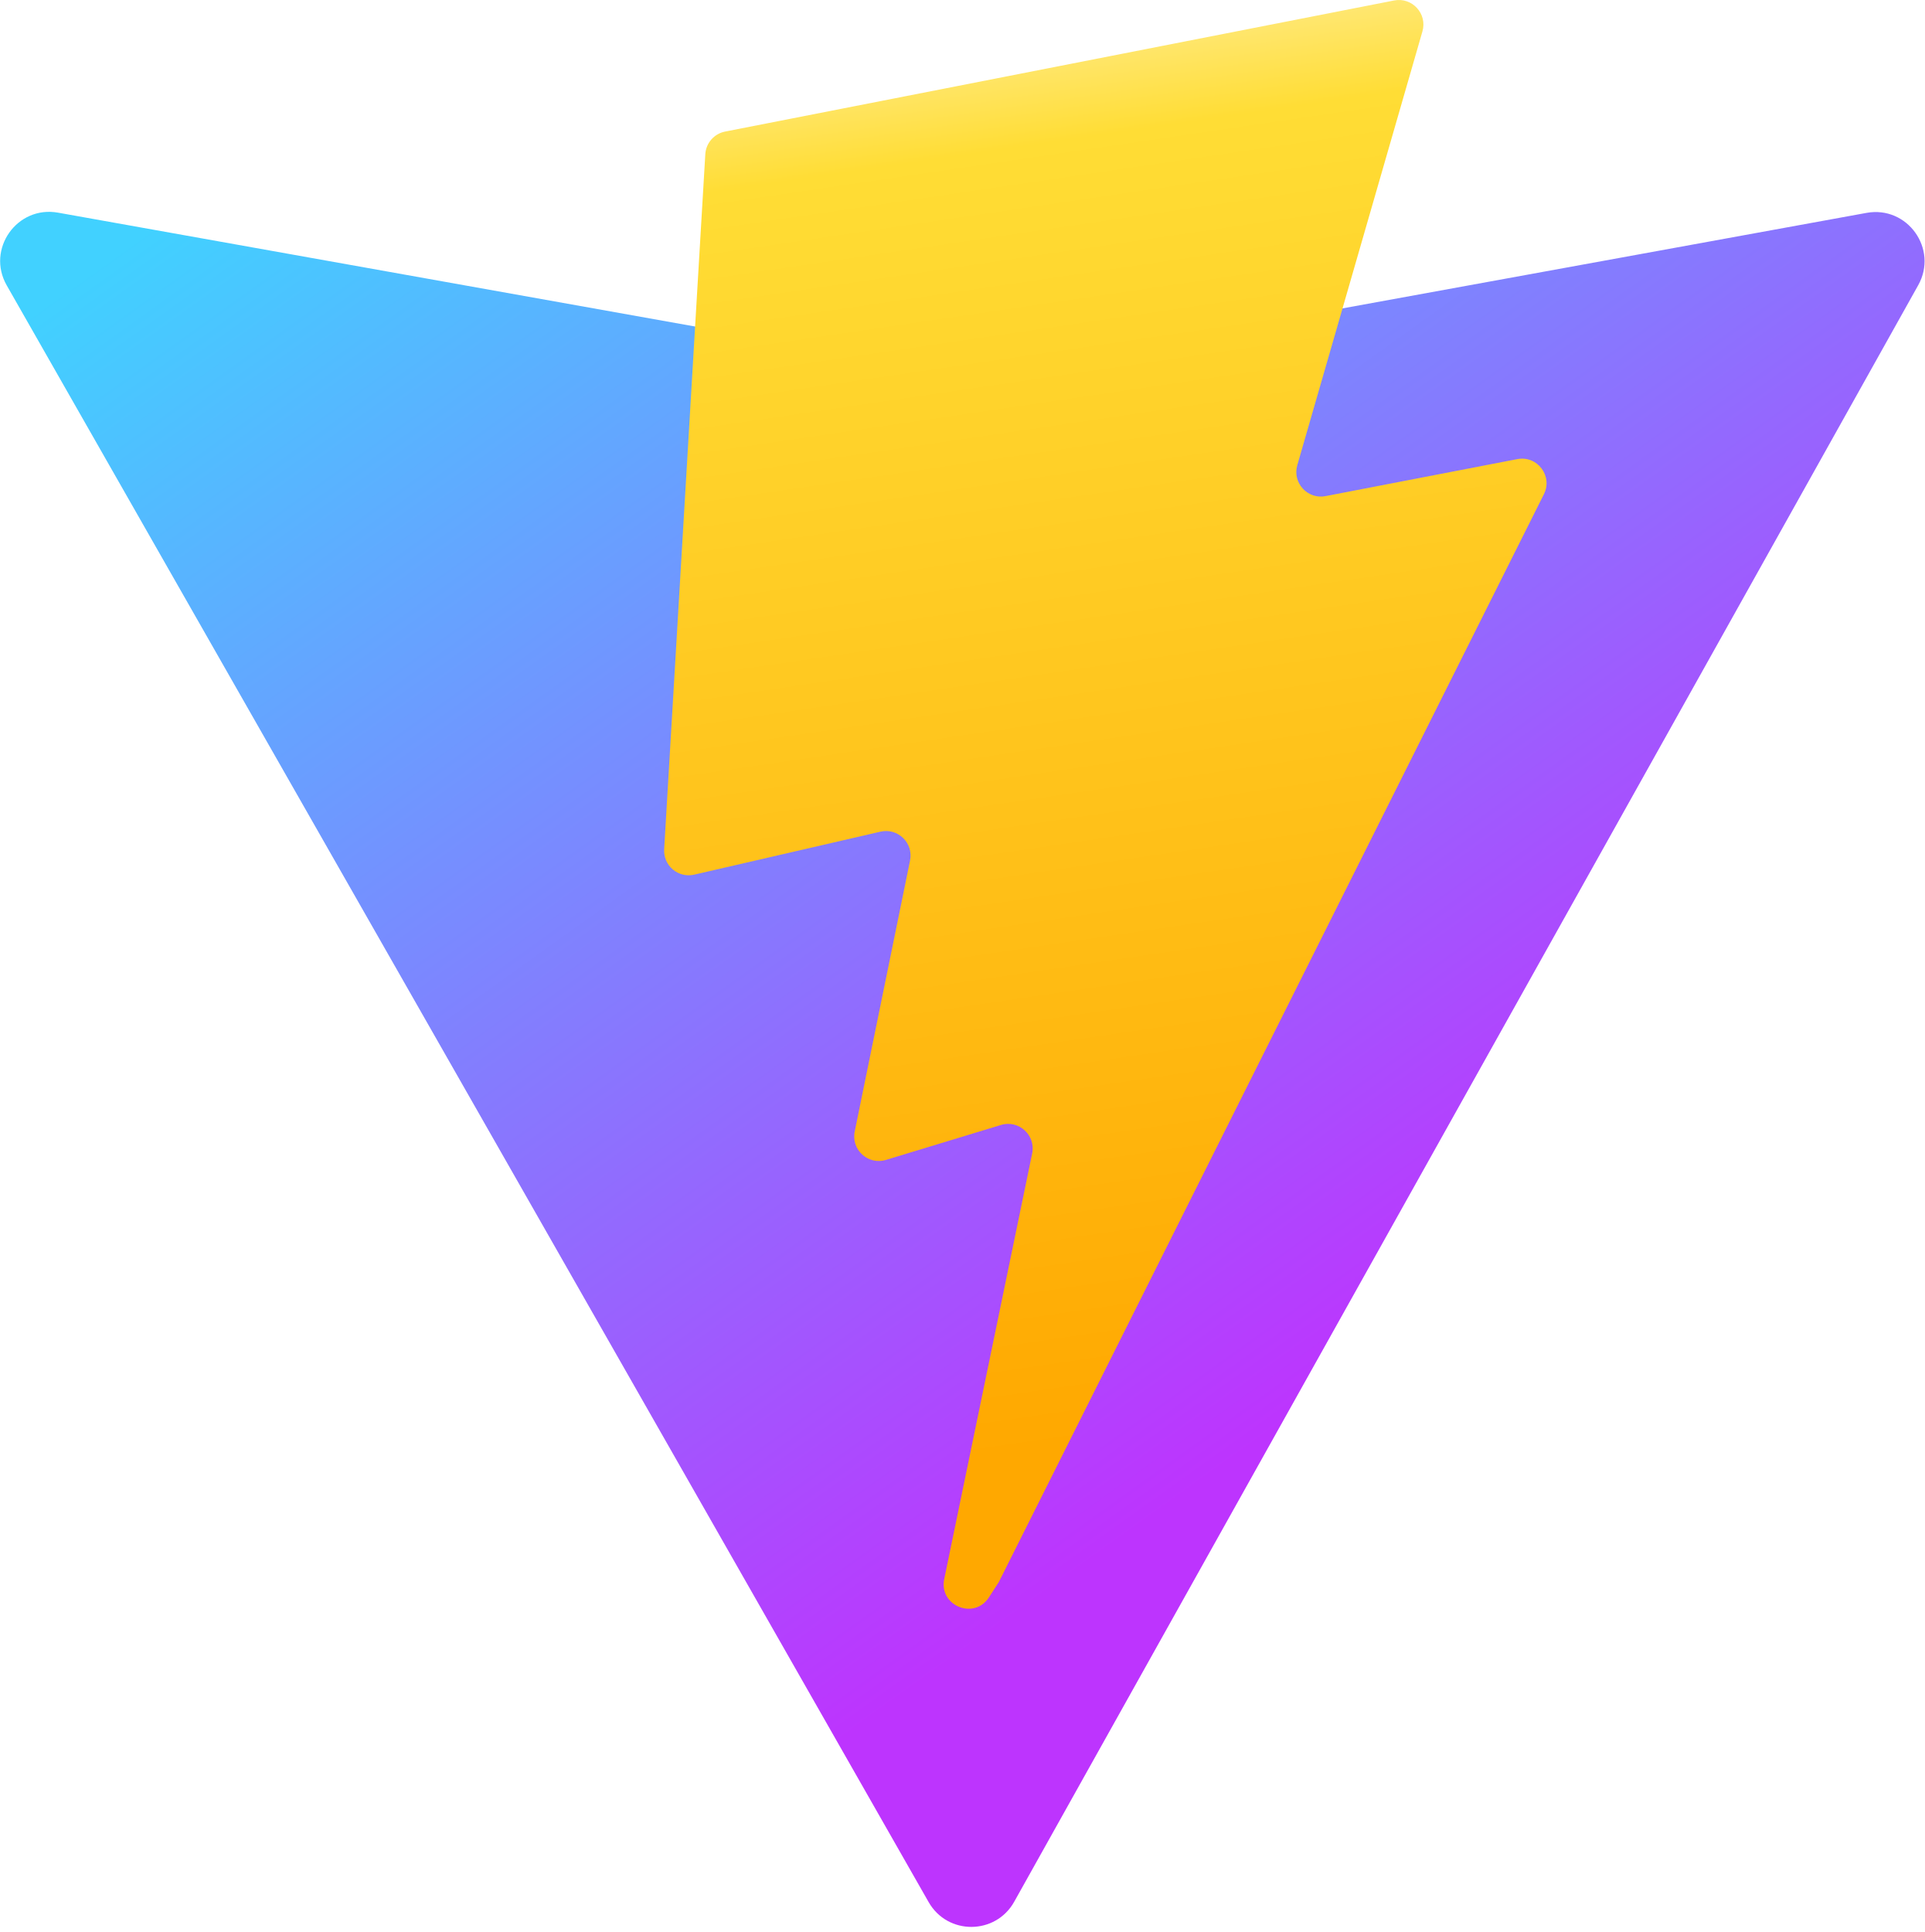
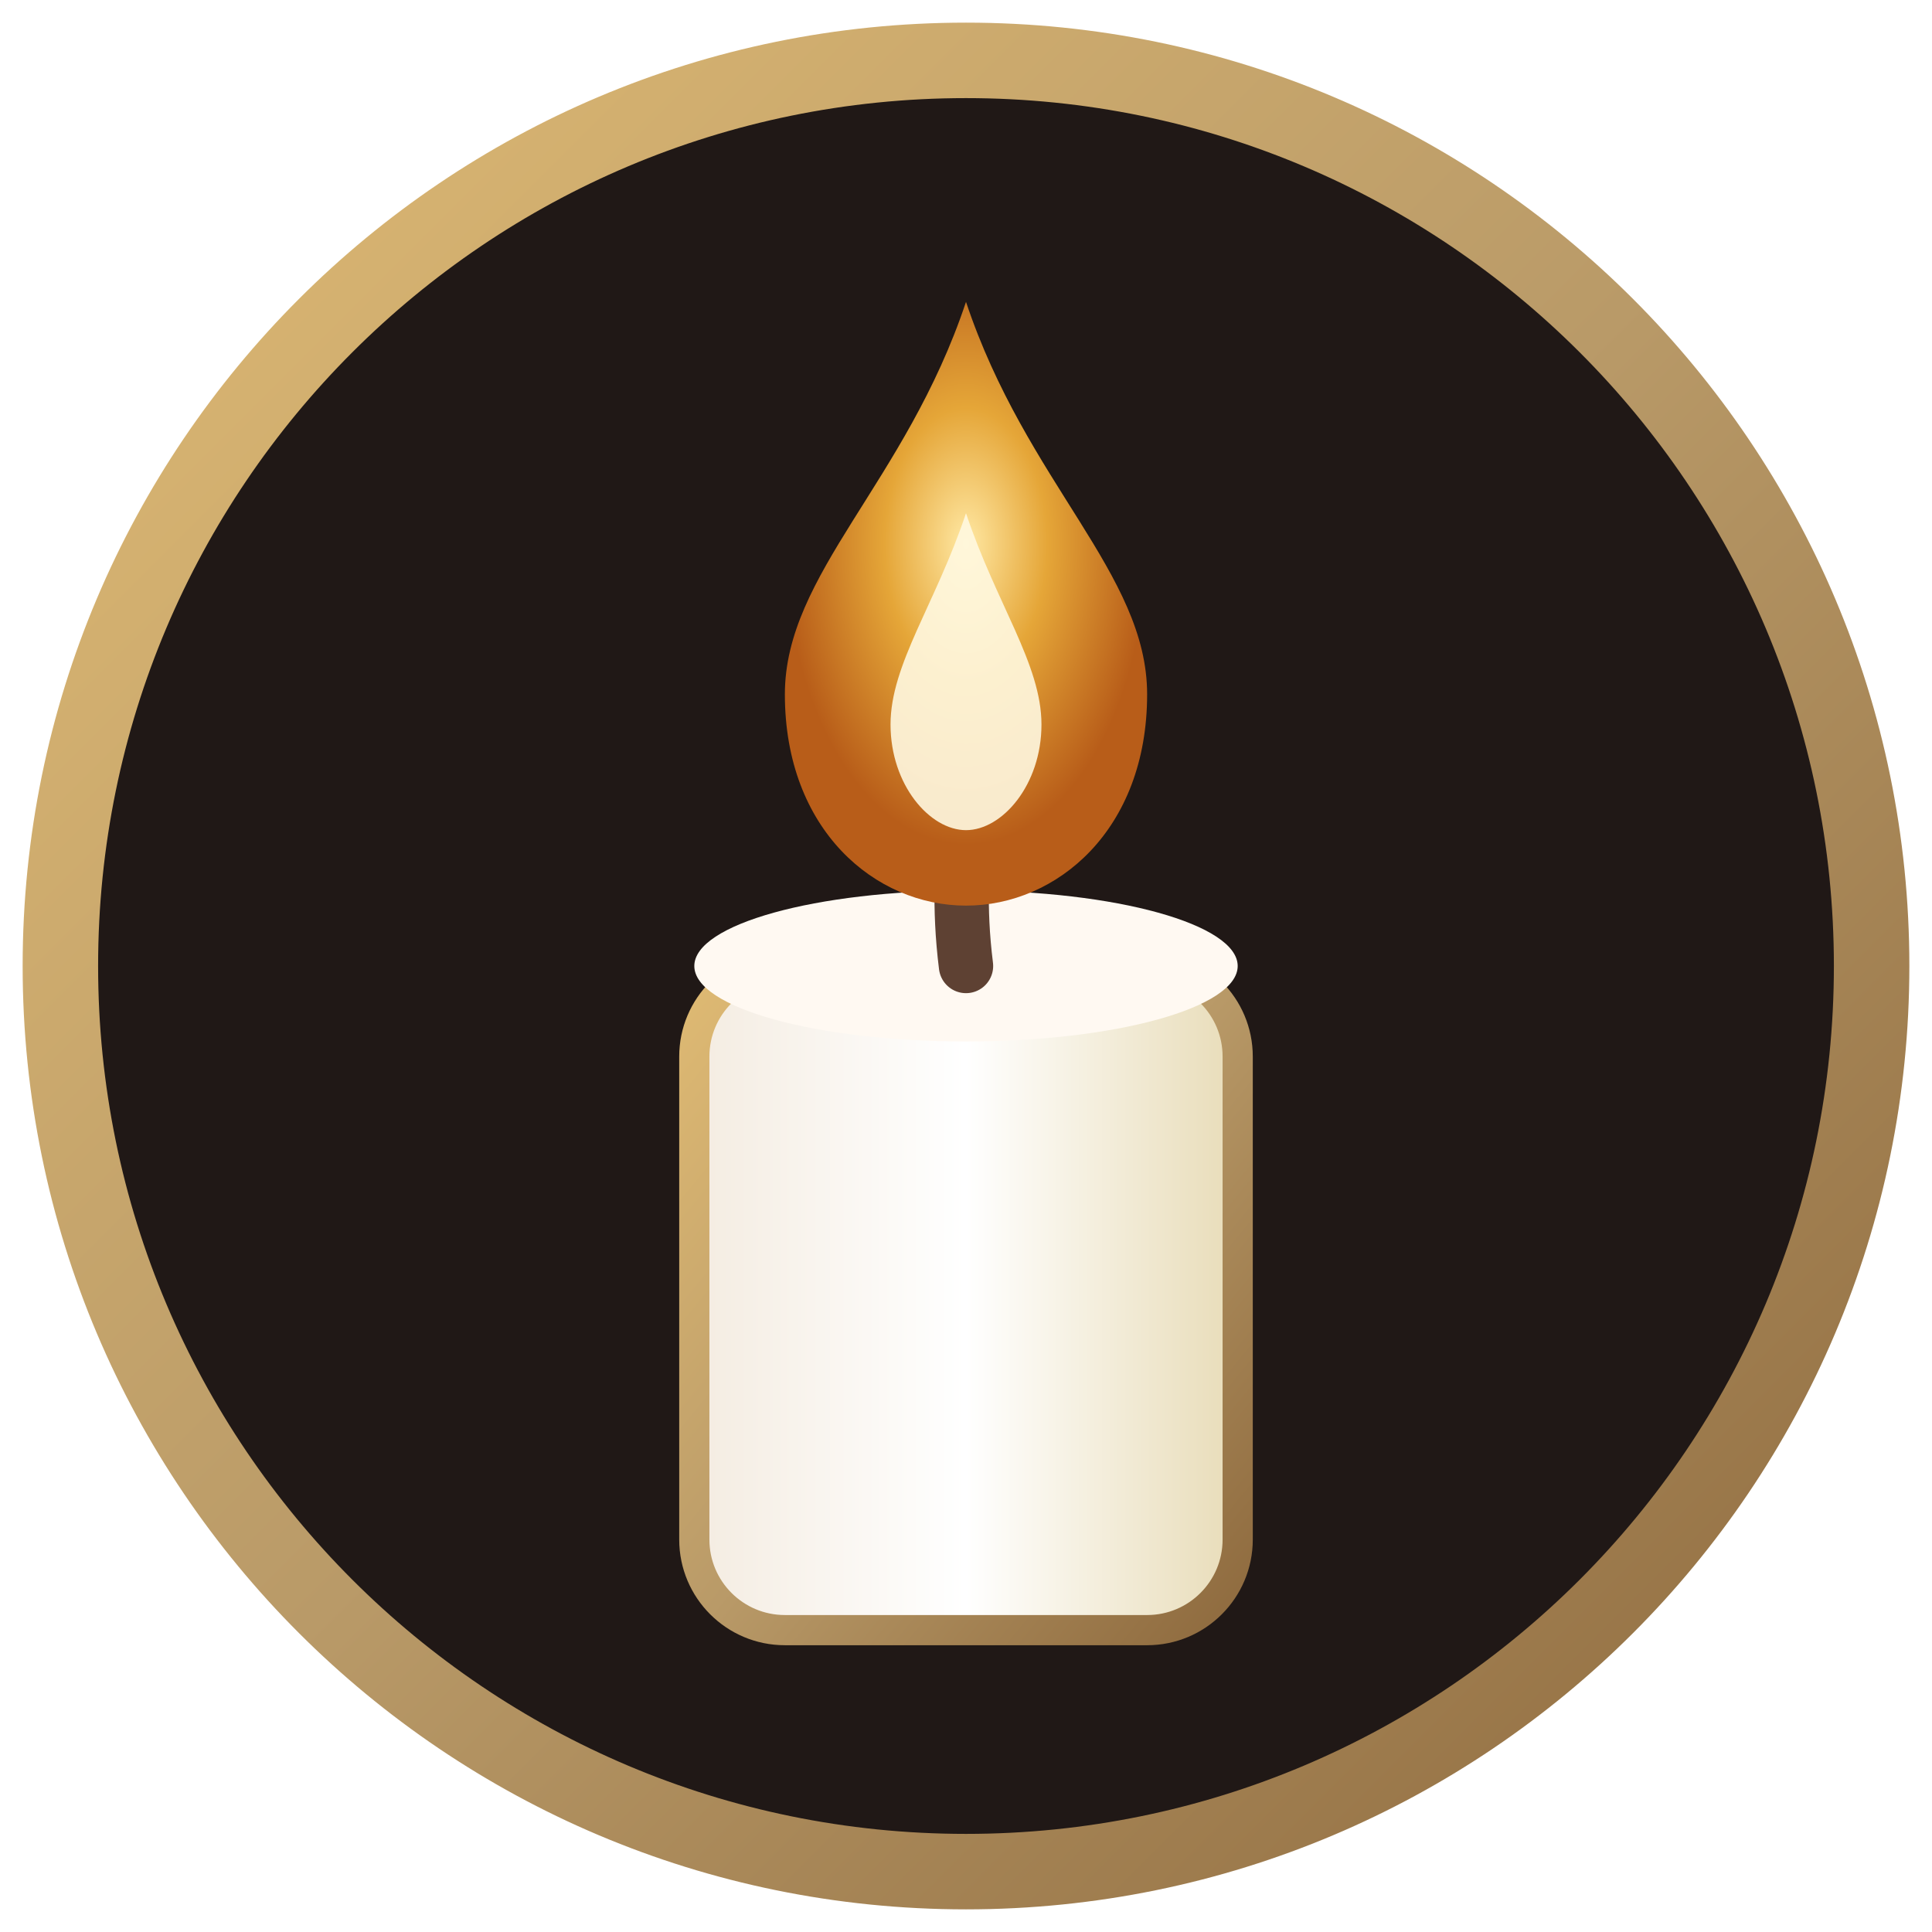
- <svg xmlns="http://www.w3.org/2000/svg" aria-hidden="true" role="img" class="iconify iconify--logos" width="31.88" height="32" preserveAspectRatio="xMidYMid meet" viewBox="0 0 256 257">
+ <svg xmlns="http://www.w3.org/2000/svg" viewBox="0 0 64 64">
  <defs>
-     <linearGradient id="IconifyId1813088fe1fbc01fb466" x1="-.828%" x2="57.636%" y1="7.652%" y2="78.411%">
-       <stop offset="0%" stop-color="#41D1FF" />
-       <stop offset="100%" stop-color="#BD34FE" />
+     <radialGradient id="flameGlow" cx="50%" cy="40%" r="50%">
+       <stop offset="0%" stop-color="#FFE8A3" />
+       <stop offset="45%" stop-color="#E5A638" />
+       <stop offset="100%" stop-color="#B85D19" />
+     </radialGradient>
+     <linearGradient id="candleBody" x1="0%" y1="0%" x2="100%" y2="0%">
+       <stop offset="0%" stop-color="#F4ECE1" />
+       <stop offset="50%" stop-color="#FFFFFF" />
+       <stop offset="100%" stop-color="#E8DCB8" />
    </linearGradient>
-     <linearGradient id="IconifyId1813088fe1fbc01fb467" x1="43.376%" x2="50.316%" y1="2.242%" y2="89.03%">
-       <stop offset="0%" stop-color="#FFEA83" />
-       <stop offset="8.333%" stop-color="#FFDD35" />
-       <stop offset="100%" stop-color="#FFA800" />
+     <linearGradient id="goldRim" x1="0%" y1="0%" x2="100%" y2="100%">
+       <stop offset="0%" stop-color="#DFBA73" />
+       <stop offset="50%" stop-color="#B99A68" />
+       <stop offset="100%" stop-color="#8E6A3E" />
    </linearGradient>
  </defs>
-   <path fill="url(#IconifyId1813088fe1fbc01fb466)" d="M255.153 37.938L134.897 252.976c-2.483 4.44-8.862 4.466-11.382.048L.875 37.958c-2.746-4.814 1.371-10.646 6.827-9.67l120.385 21.517a6.537 6.537 0 0 0 2.322-.004l117.867-21.483c5.438-.991 9.574 4.796 6.877 9.62Z" />
-   <path fill="url(#IconifyId1813088fe1fbc01fb467)" d="M185.432.063L96.44 17.501a3.268 3.268 0 0 0-2.634 3.014l-5.474 92.456a3.268 3.268 0 0 0 3.997 3.378l24.777-5.718c2.318-.535 4.413 1.507 3.936 3.838l-7.361 36.047c-.495 2.426 1.782 4.5 4.151 3.78l15.304-4.649c2.372-.72 4.652 1.36 4.15 3.788l-11.698 56.621c-.732 3.542 3.979 5.473 5.943 2.437l1.313-2.028l72.516-144.72c1.215-2.423-.88-5.186-3.54-4.672l-25.505 4.922c-2.396.462-4.435-1.77-3.759-4.114l16.646-57.705c.677-2.35-1.37-4.583-3.769-4.113Z" />
+   <circle cx="32" cy="32" r="30" fill="#201816" stroke="url(#goldRim)" stroke-width="2.5" />
+   <rect x="23" y="32" width="18" height="22" rx="3" fill="url(#candleBody)" stroke="url(#goldRim)" stroke-width="1" />
+   <ellipse cx="32" cy="32" rx="9" ry="2.5" fill="#FFF9F2" />
+   <path d="M32 32 C31.5 28 32.5 26 32 24" stroke="#5E4133" stroke-width="1.8" stroke-linecap="round" fill="none" />
+   <path d="M32 10 C34 16 38 19 38 23 C38 27.5 35 30 32 30 C29 30 26 27.5 26 23 C26 19 30 16 32 10 Z" fill="url(#flameGlow)" />
+   <path d="M32 17 C33 20 34.5 22 34.5 24 C34.5 26 33.2 27.5 32 27.5 C30.8 27.5 29.5 26 29.5 24 C29.5 22 31 20 32 17 Z" fill="#FFF8E0" opacity="0.9" />
</svg>
